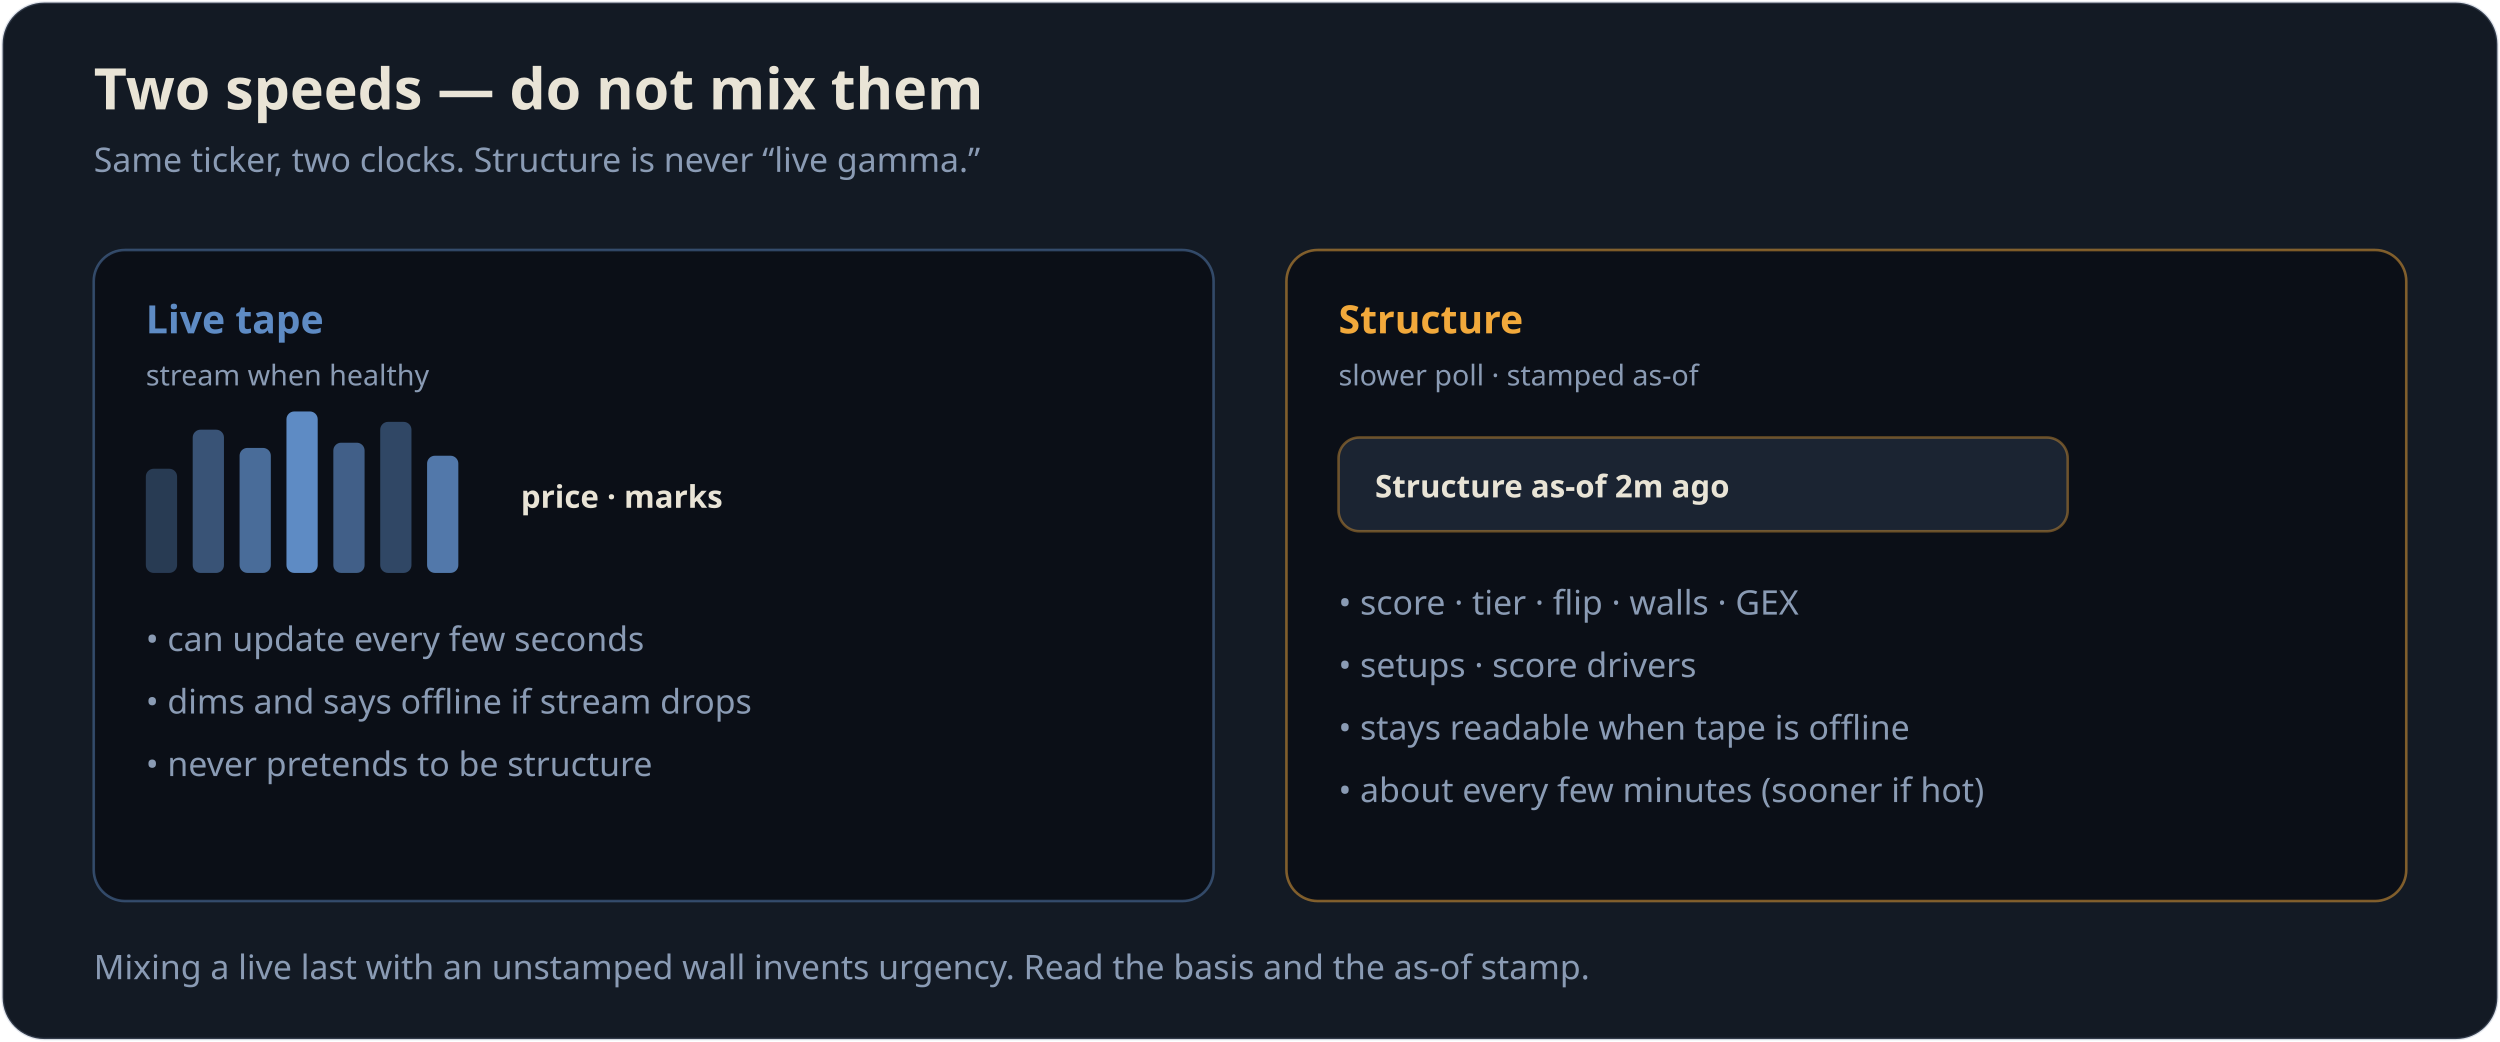
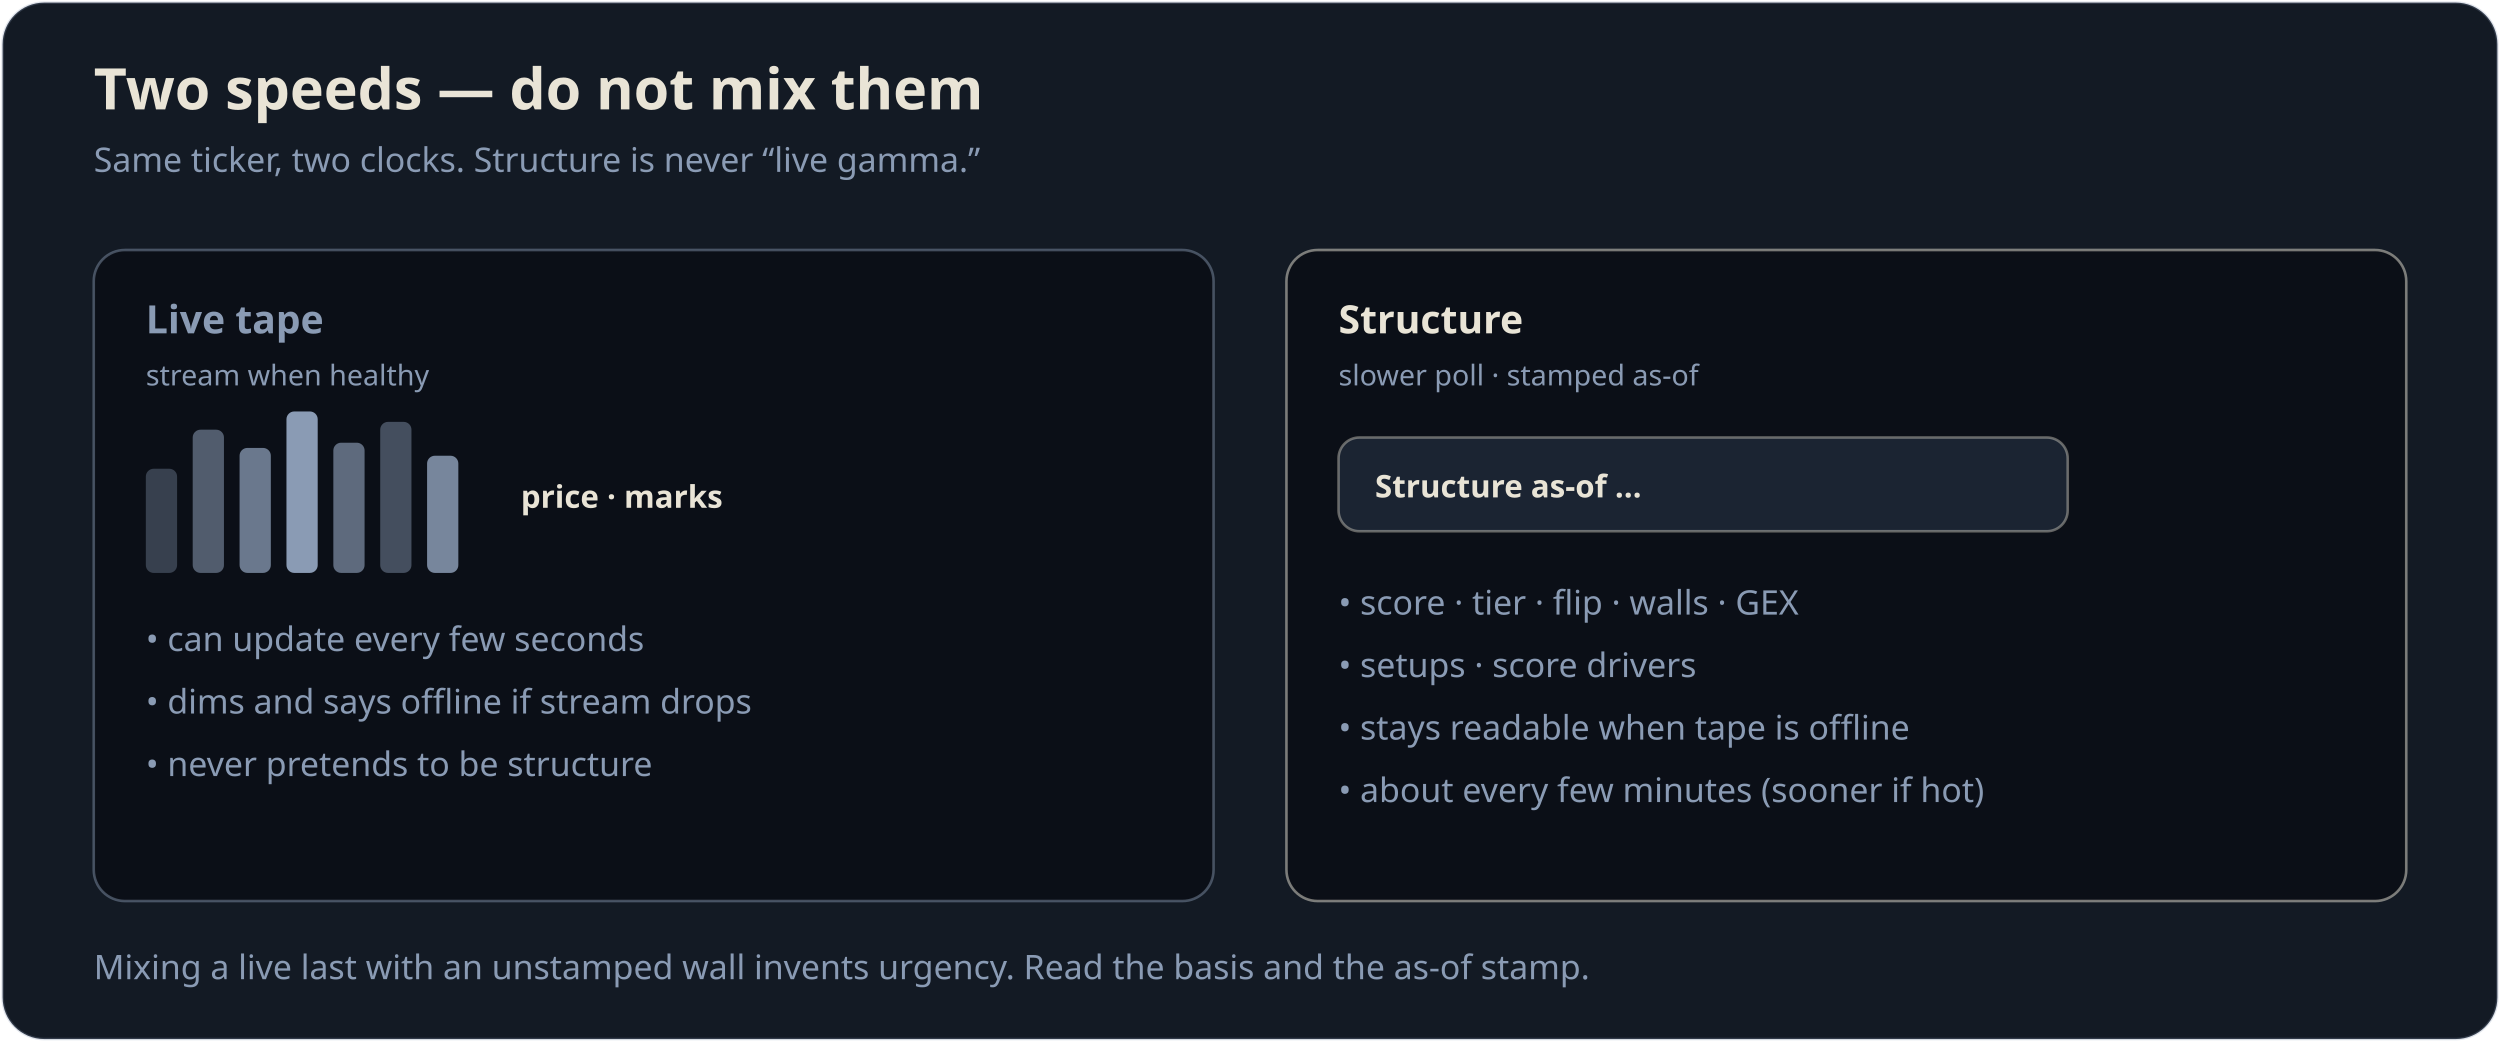
<svg xmlns="http://www.w3.org/2000/svg" viewBox="0 0 960 400" role="img">
  <style>
    text{font-family:'IBM Plex Sans',system-ui,sans-serif}
    .h1{fill:#E9E4D6;font-size:22px;font-weight:700}
    .sub{fill:#8A9BB4;font-size:13px}
    .pt{font-size:15px;font-weight:700}
    .bul{fill:#8A9BB4;font-size:13px}
    .small{fill:#8A9BB4;font-size:11px}
    .chip{fill:#E9E4D6;font-size:12px;font-weight:600}
  </style>
  <rect x="1" y="1" width="958" height="398" rx="16" fill="#131A24" stroke="#8A9BB4" stroke-opacity="0.25" />
  <text class="h1" x="36" y="42">Two speeds — do not mix them</text>
  <text class="sub" x="36" y="66">Same ticker, two clocks. Structure is never “live gamma.”</text>
-   <rect x="36" y="96" width="430" height="250" rx="12" fill="#0B0F17" stroke="#5E8BC4" stroke-opacity="0.45" />
-   <text class="pt" x="56" y="128" fill="#5E8BC4">Live tape</text>
+   <rect x="36" y="96" width="430" height="250" rx="12" fill="#0B0F17" stroke="#8A9BB4" stroke-opacity="0.45" />
+   <text class="pt" x="56" y="128" fill="#8A9BB4">Live tape</text>
  <text class="small" x="56" y="148">stream when healthy</text>
  <g>
-     <rect x="56" y="180" width="12" height="40" rx="3" fill="#5E8BC4" opacity="0.35" />
-     <rect x="74" y="165" width="12" height="55" rx="3" fill="#5E8BC4" opacity="0.55" />
-     <rect x="92" y="172" width="12" height="48" rx="3" fill="#5E8BC4" opacity="0.75" />
-     <rect x="110" y="158" width="12" height="62" rx="3" fill="#5E8BC4" />
-     <rect x="128" y="170" width="12" height="50" rx="3" fill="#5E8BC4" opacity="0.65" />
-     <rect x="146" y="162" width="12" height="58" rx="3" fill="#5E8BC4" opacity="0.45" />
-     <rect x="164" y="175" width="12" height="45" rx="3" fill="#5E8BC4" opacity="0.85" />
+     <rect x="56" y="180" width="12" height="40" rx="3" fill="#8A9BB4" opacity="0.35" />
+     <rect x="74" y="165" width="12" height="55" rx="3" fill="#8A9BB4" opacity="0.55" />
+     <rect x="92" y="172" width="12" height="48" rx="3" fill="#8A9BB4" opacity="0.75" />
+     <rect x="110" y="158" width="12" height="62" rx="3" fill="#8A9BB4" />
+     <rect x="128" y="170" width="12" height="50" rx="3" fill="#8A9BB4" opacity="0.65" />
+     <rect x="146" y="162" width="12" height="58" rx="3" fill="#8A9BB4" opacity="0.45" />
+     <rect x="164" y="175" width="12" height="45" rx="3" fill="#8A9BB4" opacity="0.85" />
  </g>
  <text class="chip" x="200" y="195">price · marks</text>
  <g class="bul">
    <text x="56" y="250">• can update every few seconds</text>
    <text x="56" y="274">• dims and says offline if stream drops</text>
    <text x="56" y="298">• never pretends to be structure</text>
  </g>
-   <rect x="494" y="96" width="430" height="250" rx="12" fill="#0B0F17" stroke="#F2A93B" stroke-opacity="0.5" />
-   <text class="pt" x="514" y="128" fill="#F2A93B">Structure</text>
+   <rect x="494" y="96" width="430" height="250" rx="12" fill="#0B0F17" stroke="#E9E4D6" stroke-opacity="0.5" />
+   <text class="pt" x="514" y="128" fill="#E9E4D6">Structure</text>
  <text class="small" x="514" y="148">slower poll · stamped as-of</text>
-   <rect x="514" y="168" width="280" height="36" rx="8" fill="#1B2432" stroke="#F2A93B" stroke-opacity="0.4" />
-   <text class="chip" x="528" y="191" fill="#F2A93B">Structure as-of 2m ago</text>
+   <rect x="514" y="168" width="280" height="36" rx="8" fill="#1B2432" stroke="#E9E4D6" stroke-opacity="0.4" />
+   <text class="chip" x="528" y="191" fill="#E9E4D6">Structure as-of …</text>
  <g class="bul">
    <text x="514" y="236">• score · tier · flip · walls · GEX</text>
    <text x="514" y="260">• setups · score drivers</text>
    <text x="514" y="284">• stays readable when tape is offline</text>
    <text x="514" y="308">• about every few minutes (sooner if hot)</text>
  </g>
  <text class="sub" x="36" y="376">Mixing a live last with an unstamped wall invents urgency. Read the basis and the as-of stamp.</text>
</svg>
